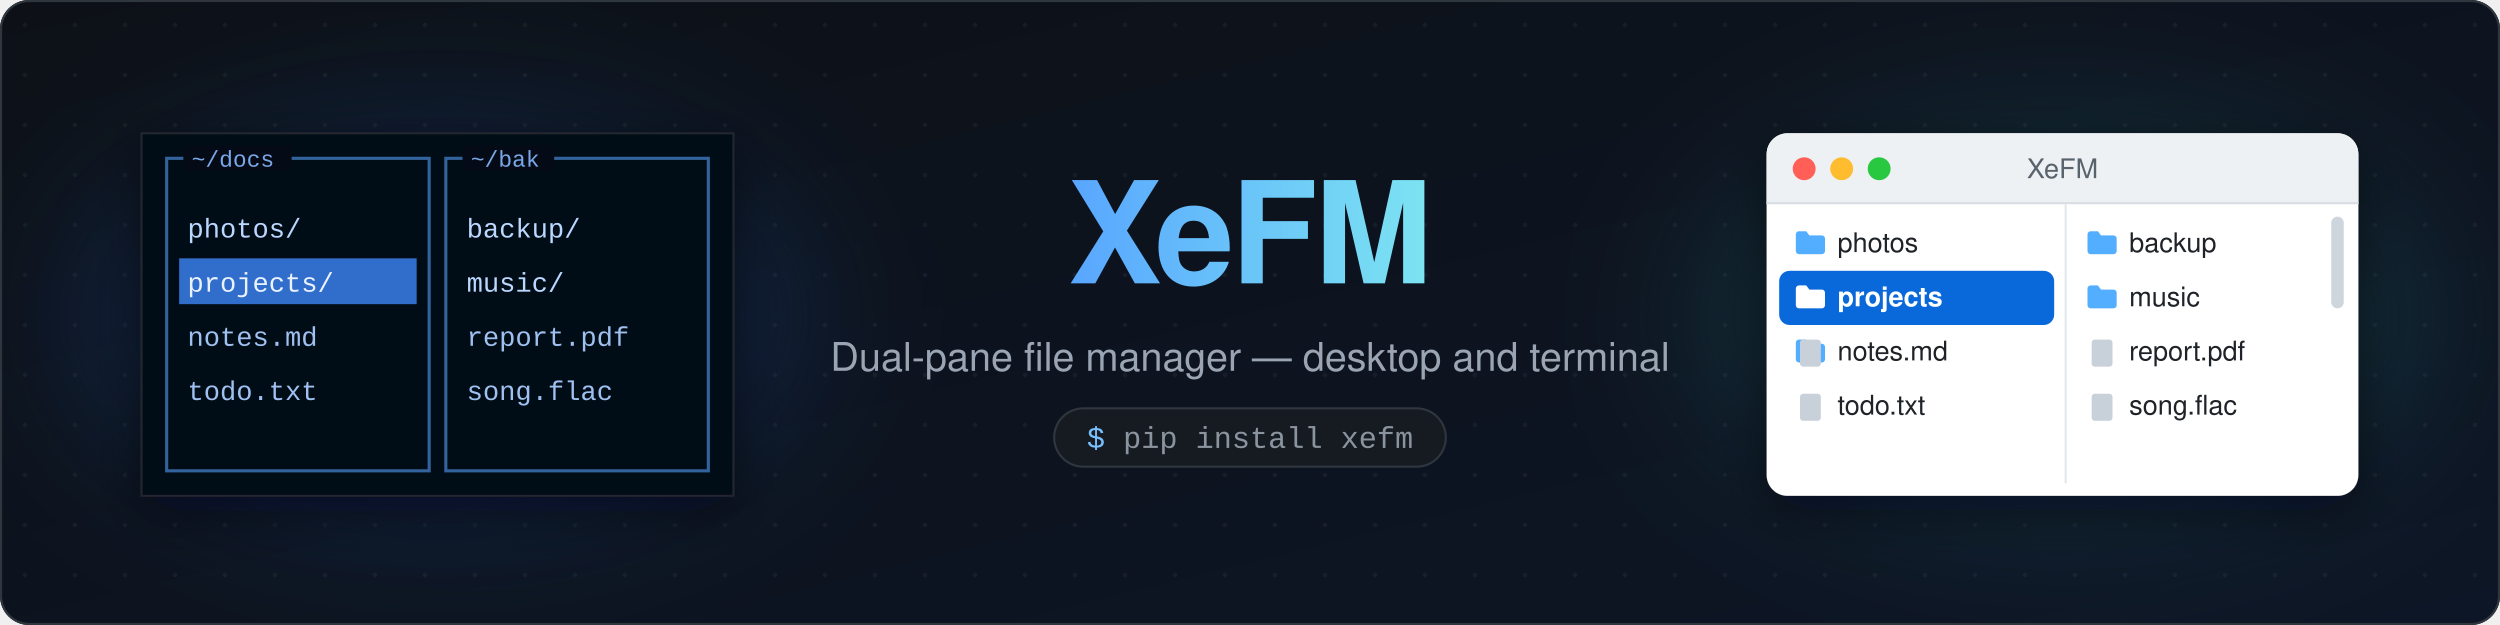
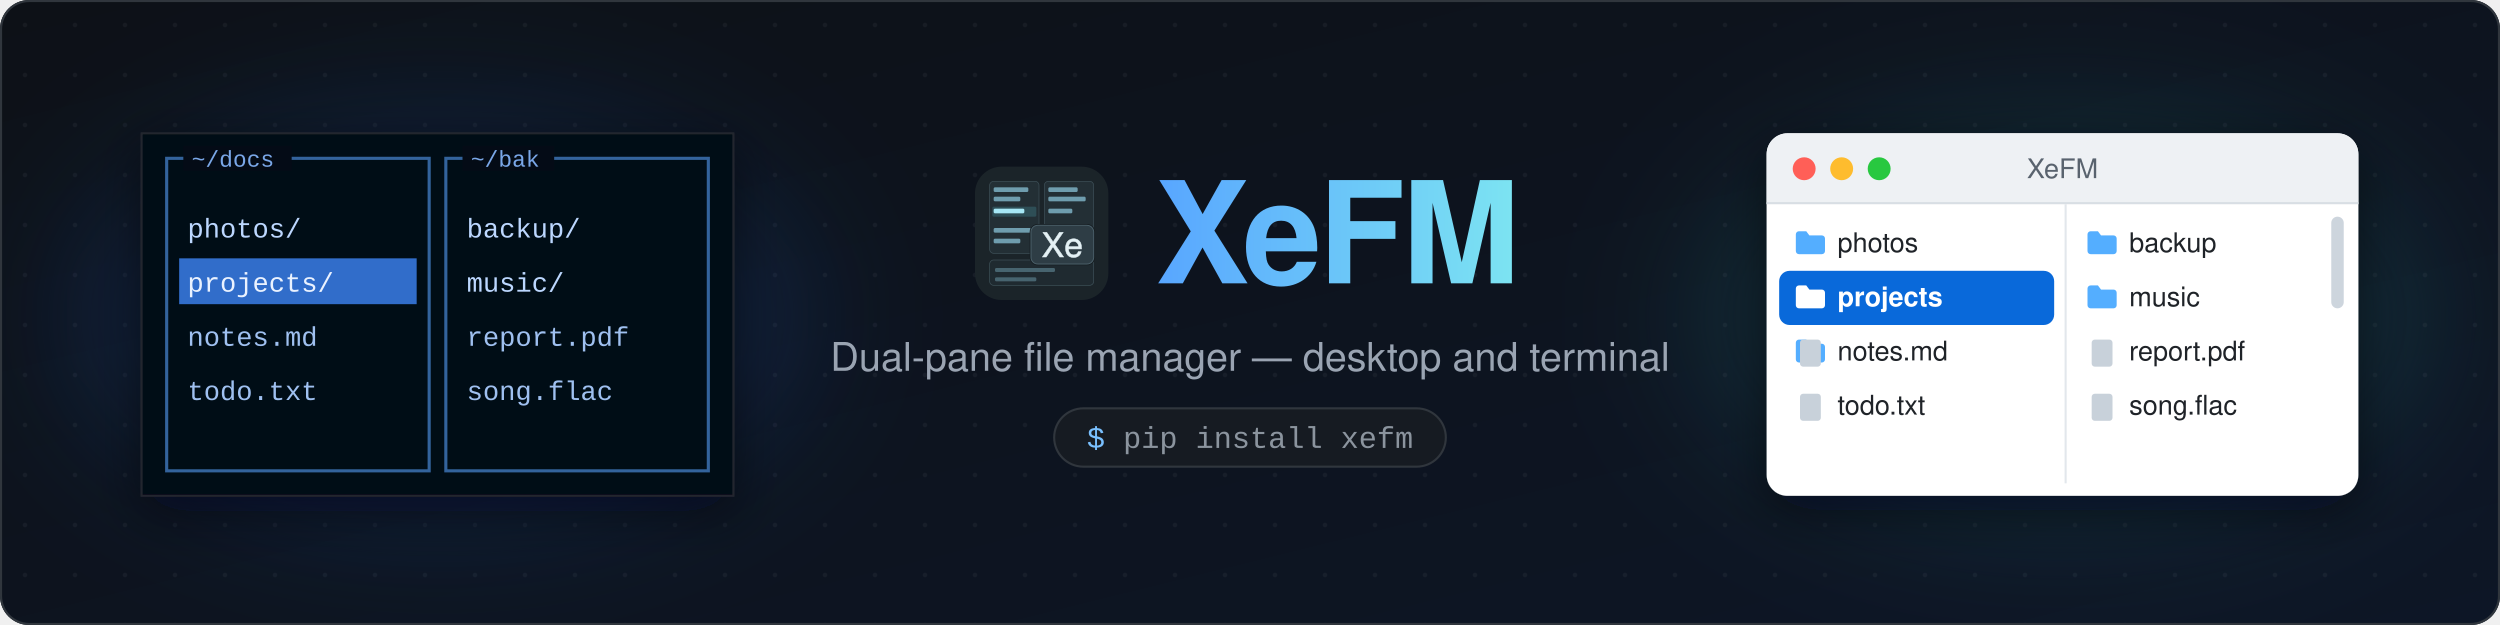
<svg xmlns="http://www.w3.org/2000/svg" viewBox="0 0 1200 300" role="img" aria-label="XeFM — dual-pane file manager for the desktop and the terminal">
  <defs>
    <linearGradient id="bg" x1="0" y1="0" x2="1" y2="1">
      <stop offset="0" stop-color="#0d1117" />
      <stop offset="1" stop-color="#0d1626" />
    </linearGradient>
    <linearGradient id="wm" x1="0" y1="0" x2="1" y2="0">
      <stop offset="0" stop-color="#58a6ff" />
      <stop offset="1" stop-color="#7ce3f2" />
    </linearGradient>
    <filter id="soft" x="-80%" y="-80%" width="260%" height="260%">
      <feGaussianBlur stdDeviation="34" />
    </filter>
    <filter id="drop" x="-30%" y="-30%" width="160%" height="160%">
      <feDropShadow dx="0" dy="7" stdDeviation="12" flood-color="#01040a" flood-opacity="0.55" />
    </filter>
    <clipPath id="clip">
      <rect width="1200" height="300" rx="14" />
    </clipPath>
    <pattern id="dots" width="24" height="24" patternUnits="userSpaceOnUse">
      <circle cx="12" cy="12" r="1.1" fill="#e6edf3" opacity="0.05" />
    </pattern>
  </defs>
  <rect width="1200" height="300" rx="14" fill="url(#bg)" />
  <g clip-path="url(#clip)">
    <rect width="1200" height="300" fill="url(#dots)" />
    <ellipse cx="210" cy="152" rx="180" ry="100" fill="#1f6feb" opacity="0.16" filter="url(#soft)" />
    <ellipse cx="990" cy="152" rx="180" ry="100" fill="#39c5cf" opacity="0.13" filter="url(#soft)" />
  </g>
  <rect x="0.5" y="0.5" width="1199" height="299" rx="13.5" fill="none" stroke="#30363d" />
  <g font-family="ui-monospace,'SF Mono',SFMono-Regular,Menlo,Consolas,'Liberation Mono',monospace" font-size="13">
    <rect x="68" y="64" width="284" height="174" fill="#040b16" stroke="#21262d" filter="url(#drop)" />
    <rect x="80" y="76" width="126" height="150" fill="none" stroke="#33639c" stroke-width="1.5" />
    <rect x="214" y="76" width="126" height="150" fill="none" stroke="#33639c" stroke-width="1.5" />
    <rect x="88" y="70" width="52" height="12" fill="#040b16" />
    <text x="92" y="80" font-size="11" fill="#7aa7e8">~/docs</text>
    <rect x="222" y="70" width="44" height="12" fill="#040b16" />
    <text x="226" y="80" font-size="11" fill="#7aa7e8">~/bak</text>
    <rect x="86" y="124" width="114" height="22" fill="#316dca" />
    <text x="90" y="114" fill="#bcd7ff">photos/</text>
    <text x="90" y="140" fill="#eaf2ff">projects/</text>
    <text x="90" y="166" fill="#9fc0f0">notes.md</text>
    <text x="90" y="192" fill="#9fc0f0">todo.txt</text>
    <text x="224" y="114" fill="#bcd7ff">backup/</text>
    <text x="224" y="140" fill="#bcd7ff">music/</text>
    <text x="224" y="166" fill="#9fc0f0">report.pdf</text>
    <text x="224" y="192" fill="#9fc0f0">song.flac</text>
  </g>
  <g font-family="-apple-system,BlinkMacSystemFont,'Segoe UI',Helvetica,Arial,sans-serif" font-size="13">
    <rect x="848" y="64" width="284" height="174" rx="10" fill="#ffffff" filter="url(#drop)" />
    <path d="M848 98 V74 a10 10 0 0 1 10 -10 h264 a10 10 0 0 1 10 10 v24 z" fill="#eef1f4" />
    <rect x="848" y="97" width="284" height="1" fill="#d8dee4" />
    <circle cx="866" cy="81" r="5.5" fill="#ff5f57" />
    <circle cx="884" cy="81" r="5.5" fill="#febc2e" />
    <circle cx="902" cy="81" r="5.5" fill="#28c840" />
    <text x="990" y="85.5" fill="#59636e" text-anchor="middle">XeFM</text>
    <rect x="991" y="98" width="1" height="134" fill="#e2e7ec" />
    <rect x="854" y="130" width="132" height="26" rx="5" fill="#0969da" />
    <g fill="#54aeff">
      <path d="M862 112.5 a1.5 1.5 0 0 1 1.5 -1.5 h3.5 l1.5 2 h6 a1.5 1.5 0 0 1 1.5 1.5 v6 a1.5 1.5 0 0 1 -1.5 1.5 h-11 a1.5 1.5 0 0 1 -1.5 -1.5 z" />
      <path d="M862 164.5 a1.5 1.5 0 0 1 1.5 -1.5 h3.5 l1.5 2 h6 a1.5 1.5 0 0 1 1.5 1.5 v6 a1.5 1.5 0 0 1 -1.5 1.5 h-11 a1.5 1.5 0 0 1 -1.5 -1.5 z" />
      <path d="M1002 112.5 a1.5 1.5 0 0 1 1.5 -1.5 h3.5 l1.5 2 h6 a1.5 1.5 0 0 1 1.5 1.5 v6 a1.5 1.5 0 0 1 -1.5 1.5 h-11 a1.5 1.5 0 0 1 -1.5 -1.5 z" />
      <path d="M1002 138.5 a1.5 1.5 0 0 1 1.5 -1.5 h3.5 l1.5 2 h6 a1.5 1.5 0 0 1 1.5 1.5 v6 a1.5 1.5 0 0 1 -1.5 1.5 h-11 a1.5 1.5 0 0 1 -1.5 -1.5 z" />
    </g>
    <path d="M862 138.5 a1.5 1.5 0 0 1 1.5 -1.5 h3.5 l1.5 2 h6 a1.5 1.5 0 0 1 1.5 1.5 v6 a1.5 1.5 0 0 1 -1.5 1.5 h-11 a1.5 1.5 0 0 1 -1.5 -1.5 z" fill="#ffffff" />
    <g fill="#c8d1da">
      <rect x="864" y="163" width="10" height="13" rx="1.5" />
      <rect x="864" y="189" width="10" height="13" rx="1.5" />
      <rect x="1004" y="163" width="10" height="13" rx="1.5" />
      <rect x="1004" y="189" width="10" height="13" rx="1.5" />
    </g>
    <text x="882" y="121" fill="#1f2328">photos</text>
    <text x="882" y="147" font-weight="600" fill="#ffffff">projects</text>
    <text x="882" y="173" fill="#1f2328">notes.md</text>
    <text x="882" y="199" fill="#1f2328">todo.txt</text>
    <text x="1022" y="121" fill="#1f2328">backup</text>
    <text x="1022" y="147" fill="#1f2328">music</text>
    <text x="1022" y="173" fill="#1f2328">report.pdf</text>
    <text x="1022" y="199" fill="#1f2328">song.flac</text>
    <rect x="1119" y="104" width="6" height="44" rx="3" fill="#cdd5dd" />
  </g>
  <g font-family="-apple-system,BlinkMacSystemFont,'Segoe UI',Helvetica,Arial,sans-serif" text-anchor="middle">
-     <text x="600" y="136" font-size="68" font-weight="700" letter-spacing="-1.5" fill="url(#wm)">XeFM</text>
+     <g transform="translate(468,80) scale(0.32)">
+       <rect width="200" height="200" rx="40" fill="#1B2429" />
+       <g fill="#232F35" stroke="#3E5159" stroke-width="1">
+         <rect x="22" y="22" width="74" height="108" rx="6" />
+         <rect x="104" y="22" width="74" height="108" rx="6" />
+       </g>
+       <rect x="22" y="140" width="156" height="38" rx="6" fill="#1F2A30" stroke="#3E5159" stroke-width="1" />
+       <rect x="26" y="60" width="66" height="15" rx="2" fill="#58C7DE" opacity="0.2" />
+       <g fill="#6F9DAE">
+         <rect x="28" y="31" width="52" height="7" rx="2" />
+         <rect x="28" y="45" width="40" height="7" rx="2" />
+         <rect x="28" y="92" width="56" height="7" rx="2" />
+         <rect x="28" y="108" width="40" height="7" rx="2" />
+         <rect x="110" y="31" width="44" height="7" rx="2" />
+         <rect x="110" y="45" width="56" height="7" rx="2" />
+         <rect x="110" y="63" width="36" height="7" rx="2" />
+       </g>
+       <rect x="28" y="63" width="46" height="7" rx="2" fill="#A6E7F5" />
+       <rect x="30" y="152" width="90" height="6" rx="2" fill="#6F9DAE" opacity="0.5" />
+       <rect x="30" y="166" width="62" height="6" rx="2" fill="#6F9DAE" opacity="0.5" />
+       <rect x="82" y="86" width="98" height="62" rx="12" fill="#141C20" />
+       <rect x="84" y="88" width="94" height="58" rx="10" fill="#2E3D45" stroke="#4A5F69" stroke-width="1.5" />
+       <path fill="#E4F1F5" stroke="#E4F1F5" stroke-width="0.8" d="M132.90 135.48 119.82 116.52 132.29 98.52H126.67L117.13 113.02L107.65 98.52H101.93L114.19 116.52L101.12 135.48H106.84L116.98 120.07L127.07 135.48Z M159.82 123.41C159.82 119.56 159.52 117.13 158.76 115.15C157.03 110.79 152.98 108.15 148.01 108.15C140.61 108.15 135.84 113.63 135.84 122.35C135.84 131.07 140.45 136.24 147.91 136.24C153.99 136.24 158.20 132.79 159.26 127.42H155.00C153.84 130.92 151.46 132.34 148.06 132.34C143.65 132.34 140.35 129.50 140.25 123.41ZM155.31 119.66C155.31 119.66 155.31 119.86 155.26 119.97H140.35C140.71 115.25 143.70 112.06 147.96 112.06C152.11 112.06 155.31 115.50 155.31 119.66Z" />
+     </g>
+     <text x="642" y="136" font-size="68" font-weight="700" letter-spacing="-1.5" fill="url(#wm)">XeFM</text>
    <text x="600" y="178" font-size="19" fill="#9aa4b2">Dual-pane file manager — desktop and terminal</text>
    <rect x="506" y="196" width="188" height="28" rx="14" fill="#161b22" stroke="#30363d" />
    <text x="600" y="215" font-size="14.5" fill="#8b949e" font-family="ui-monospace,'SF Mono',SFMono-Regular,Menlo,Consolas,'Liberation Mono',monospace">
      <tspan fill="#79c0ff">$</tspan> pip install xefm</text>
  </g>
</svg>
